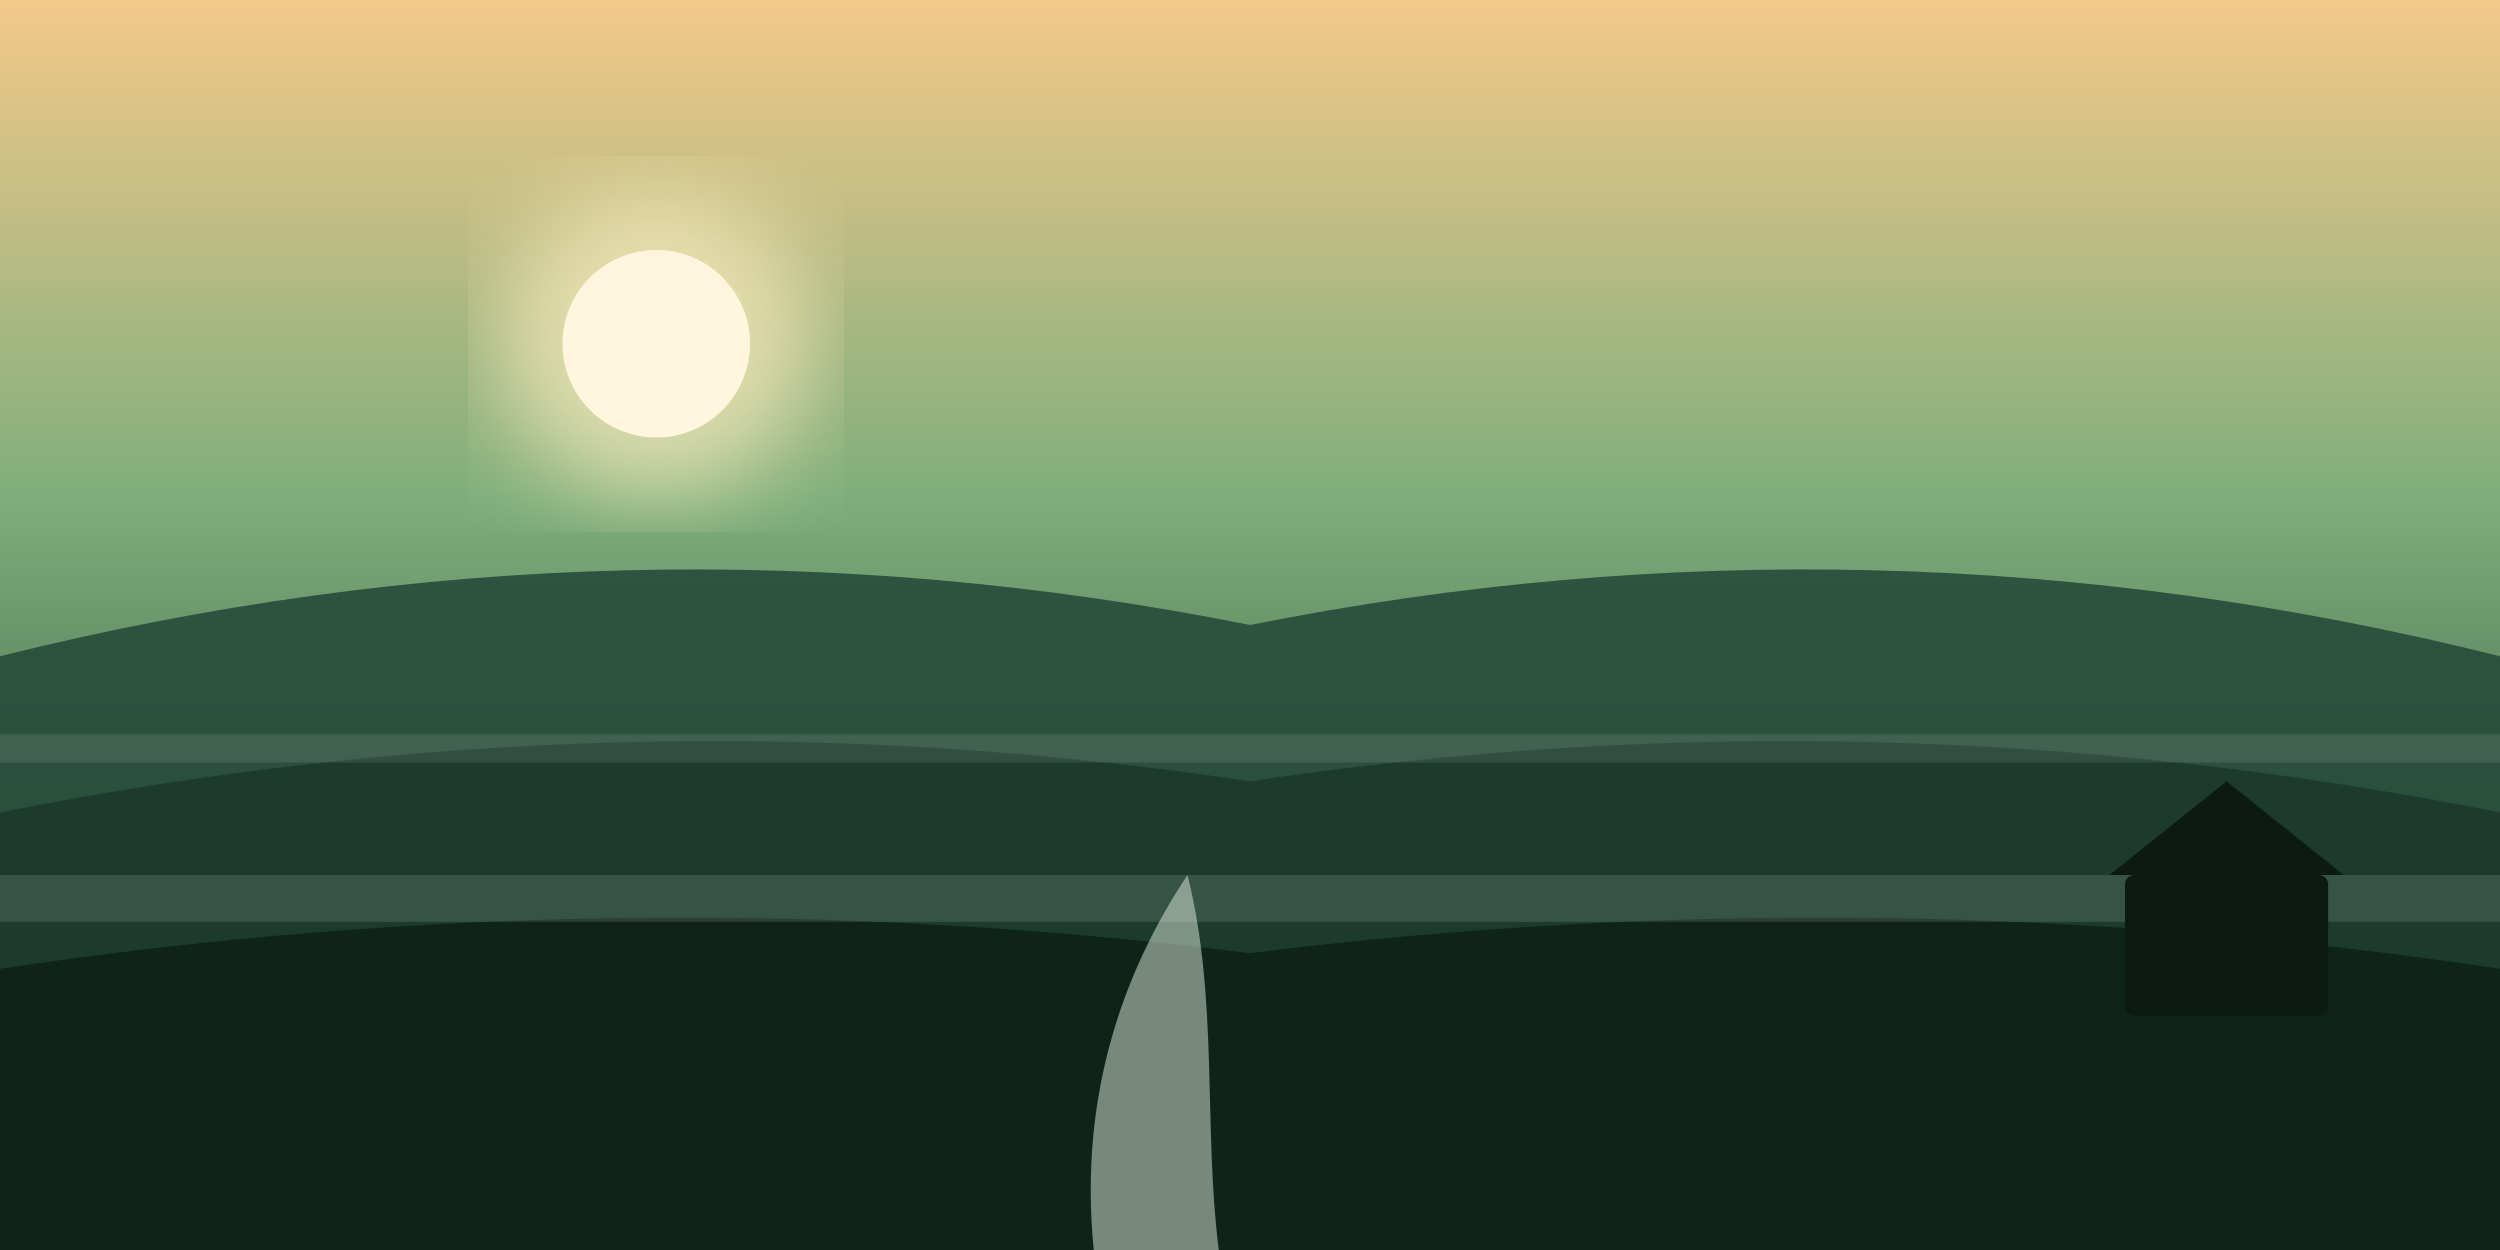
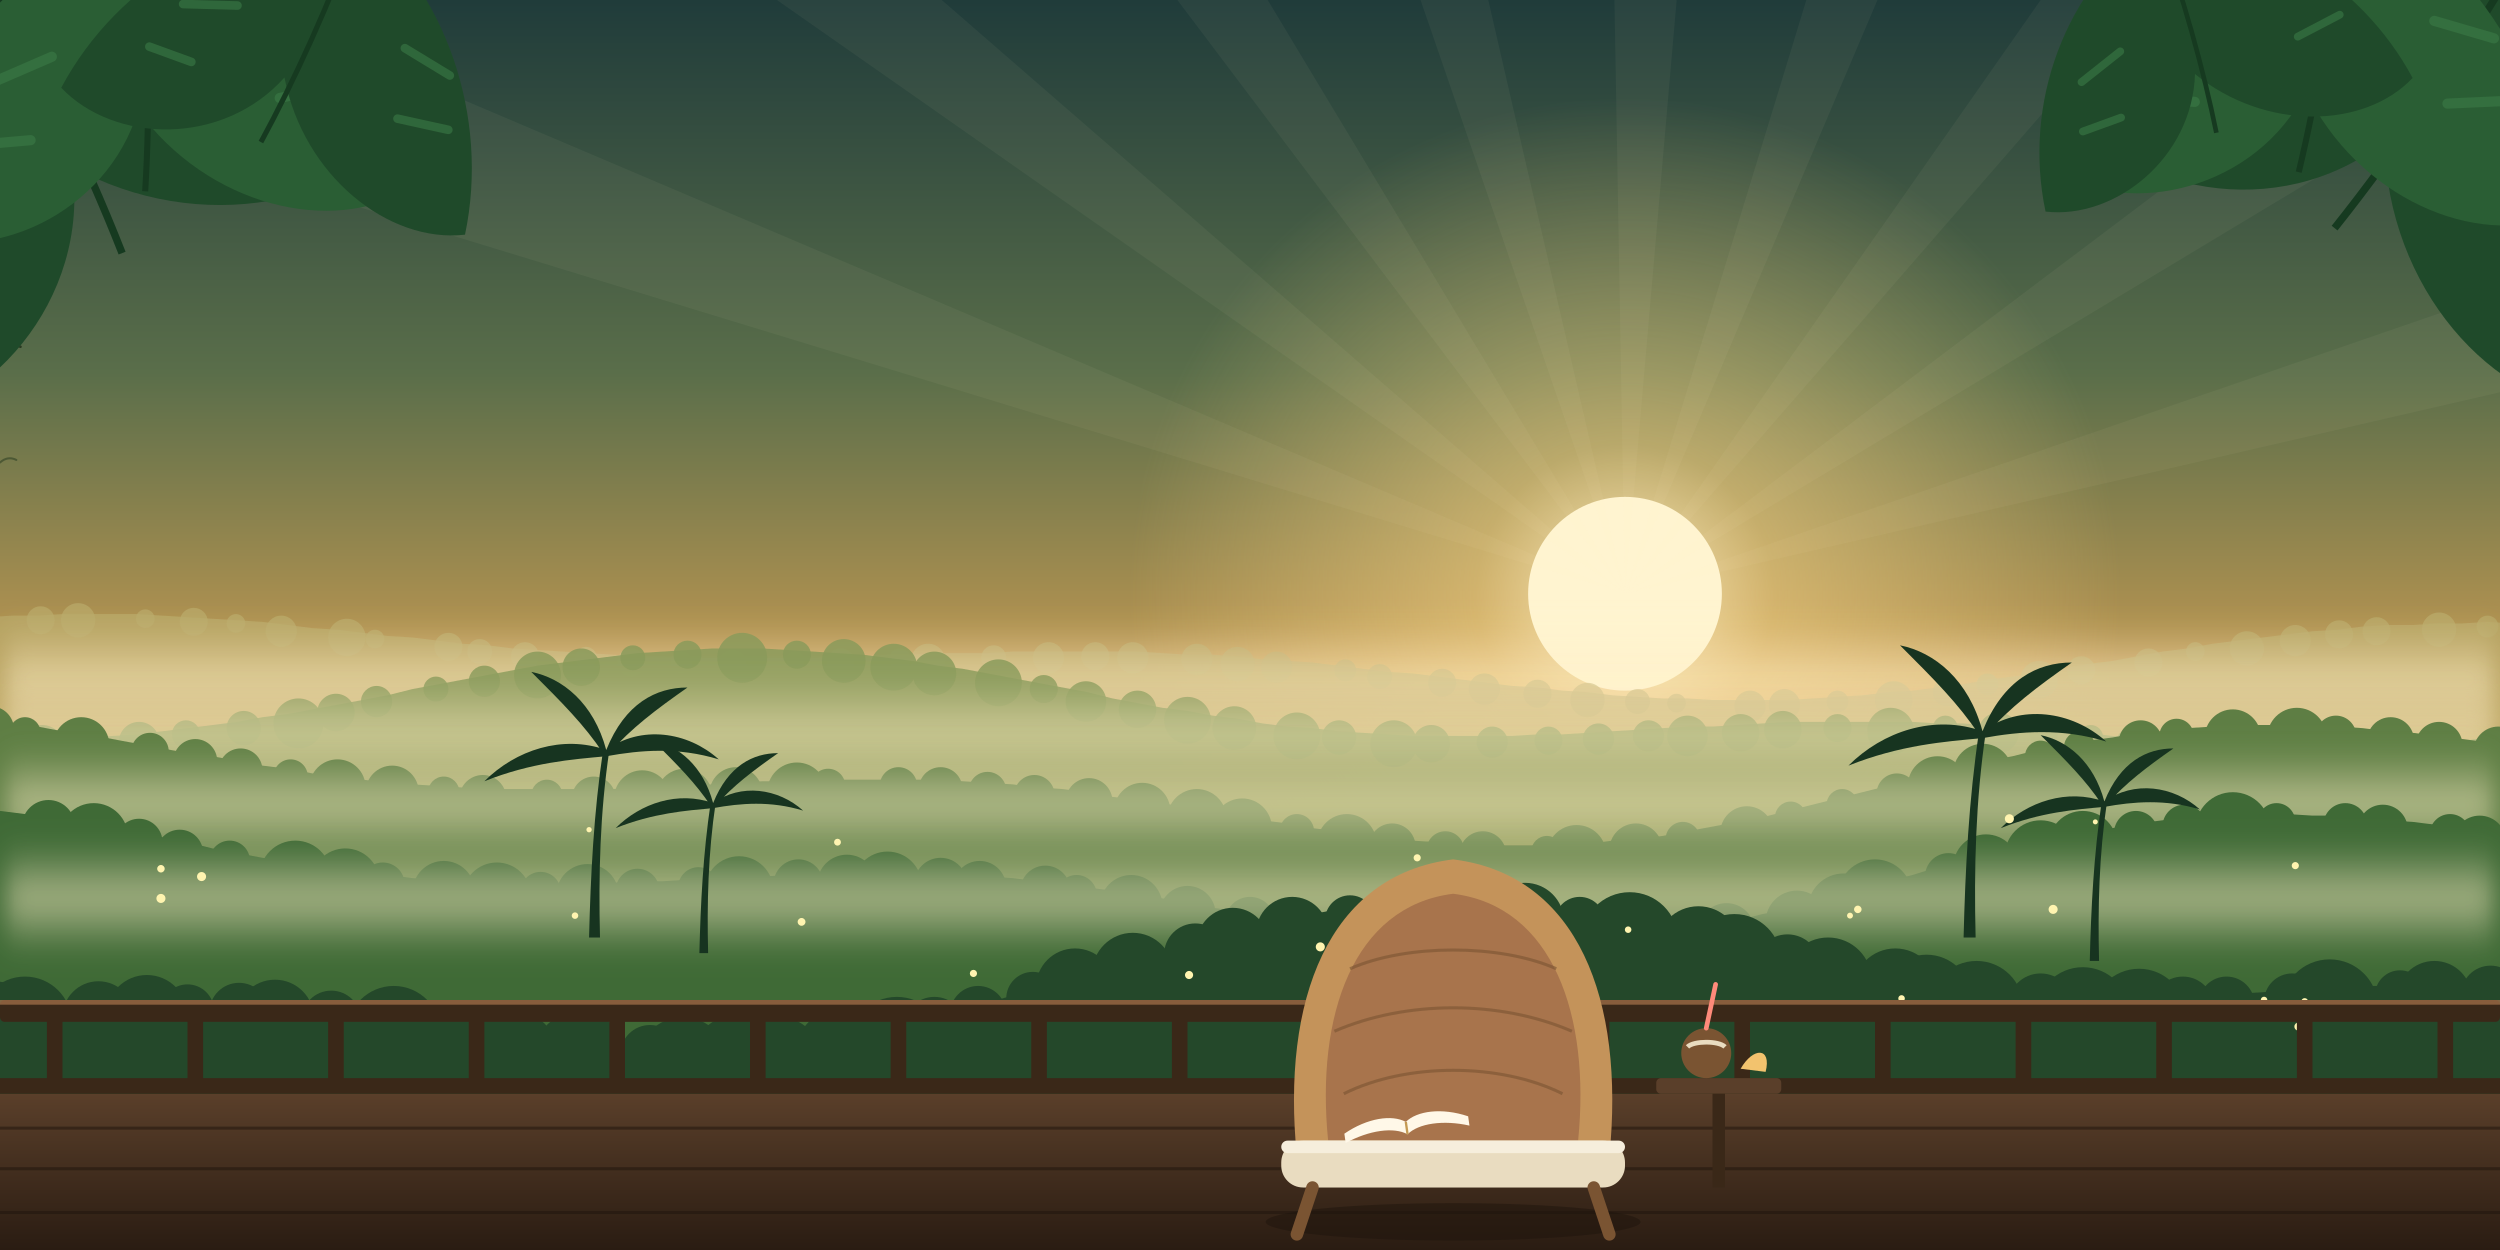
- <svg xmlns="http://www.w3.org/2000/svg" viewBox="0 0 1600 800">
+ <svg xmlns="http://www.w3.org/2000/svg" xmlns:xlink="http://www.w3.org/1999/xlink" viewBox="0 0 1600 800" preserveAspectRatio="xMidYMid slice">
  <defs>
+     <style>
+     .twinkle { transform-box: fill-box; transform-origin: center; animation: twinkle ease-in-out infinite alternate; }
+     @keyframes twinkle { from { opacity: 0.15; transform: scale(0.6); } to { opacity: 1; transform: scale(1); } }
+     .drift { animation: drift linear infinite; }
+     @keyframes drift { from { transform: translateX(-600px); } to { transform: translateX(2200px); } }
+     .steam { transform-box: fill-box; transform-origin: bottom center; animation: steam 4.5s ease-out infinite; }
+     @keyframes steam { 0% { opacity: 0; transform: translateY(6px) scaleX(0.8); } 30% { opacity: 0.55; } 100% { opacity: 0; transform: translateY(-46px) scaleX(1.25); } }
+     .breathe { transform-box: fill-box; transform-origin: bottom center; animation: breathe 3.6s ease-in-out infinite; }
+     @keyframes breathe { 0%, 100% { transform: scale(1, 1); } 50% { transform: scale(1.012, 1.04); } }
+     .flicker { animation: flicker 5s ease-in-out infinite; }
+     @keyframes flicker { 0%, 100% { opacity: 0.9; } 45% { opacity: 1; } 50% { opacity: 0.82; } 55% { opacity: 1; } }
+     .shimmer { transform-box: fill-box; transform-origin: center; animation: shimmer 3.2s ease-in-out infinite alternate; }
+     @keyframes shimmer { from { transform: scaleX(0.55); opacity: 0.12; } to { transform: scaleX(1.1); opacity: 0.6; } }
+     .glide { animation: glide 3.2s ease-in-out infinite alternate; }
+     @keyframes glide { from { transform: translateY(-6px); } to { transform: translateY(6px); } }
+     .flap { animation: flap 0.5s ease-in-out infinite alternate; }
+     @keyframes flap { from { transform: scaleY(1); } to { transform: scaleY(-0.4); } }
+     .flock { animation: flock linear infinite; }
+     @keyframes flock { from { transform: translate(-300px, 20px); } to { transform: translate(1950px, -40px); } }
+     .shoot { animation: shoot 11s ease-in infinite; }
+     @keyframes shoot { 0%, 86% { opacity: 0; transform: translate(0, 0); } 88% { opacity: 1; } 96% { opacity: 0; transform: translate(-260px, 130px); } 100% { opacity: 0; transform: translate(-260px, 130px); } }
+     @media (prefers-reduced-motion: reduce) { * { animation: none !important; } }
+ 
+     .mist { animation: mist ease-in-out infinite alternate; }
+     @keyframes mist { from { transform: translateX(-60px); opacity: 0.35; } to { transform: translateX(60px); opacity: 0.7; } }
+     .leafsway { animation: leafsway ease-in-out infinite alternate; }
+     @keyframes leafsway { from { transform: rotate(-2.5deg); } to { transform: rotate(2.5deg); } }
+     .firefly { transform-box: fill-box; transform-origin: center; animation: firefly ease-in-out infinite alternate; }
+     @keyframes firefly { from { opacity: 0.1; transform: translate(0, 0); } to { opacity: 1; transform: translate(14px, -18px); } }
+     .sunray { transform-box: fill-box; transform-origin: center; animation: sunray 8s ease-in-out infinite alternate; }
+     @keyframes sunray { from { opacity: 0.25; } to { opacity: 0.55; } }
+ 
+   </style>
    <linearGradient id="sky" x1="0" y1="0" x2="0" y2="1">
-       <stop offset="0" stop-color="#f5c98a" />
-       <stop offset="0.4" stop-color="#7fae7c" />
-       <stop offset="1" stop-color="#0f2419" />
+       <stop offset="0" stop-color="#1f3b3a" />
+       <stop offset="0.3" stop-color="#5a6e4a" />
+       <stop offset="0.55" stop-color="#c49a52" />
+       <stop offset="0.72" stop-color="#f2c36e" />
+       <stop offset="0.85" stop-color="#ffe2a6" />
    </linearGradient>
-     <filter id="glow">
-       <feGaussianBlur stdDeviation="30" />
+     <radialGradient id="sunGlow" cx="0.5" cy="0.5" r="0.5">
+       <stop offset="0" stop-color="#fff4d0" stop-opacity="0.95" />
+       <stop offset="0.3" stop-color="#ffd98a" stop-opacity="0.5" />
+       <stop offset="1" stop-color="#ffd98a" stop-opacity="0" />
+     </radialGradient>
+     <linearGradient id="mistG" x1="0" y1="0" x2="0" y2="1">
+       <stop offset="0" stop-color="#fff0c8" stop-opacity="0" />
+       <stop offset="0.5" stop-color="#fff0c8" stop-opacity="0.55" />
+       <stop offset="1" stop-color="#fff0c8" stop-opacity="0" />
+     </linearGradient>
+     <linearGradient id="deck" x1="0" y1="0" x2="0" y2="1">
+       <stop offset="0" stop-color="#5a3f2a" />
+       <stop offset="1" stop-color="#2a1c12" />
+     </linearGradient>
+     <filter id="blur10" x="-20%" y="-50%" width="140%" height="200%">
+       <feGaussianBlur stdDeviation="10" />
    </filter>
+     <g id="monstera">
+       <path d="M0 0 C-60 -20 -110 -80 -120 -150 C-80 -170 -20 -150 10 -100 C30 -150 90 -170 130 -150 C120 -80 70 -20 0 0 Z" />
+     </g>
  </defs>
  <rect width="1600" height="800" fill="url(#sky)" />
-   <circle cx="420" cy="220" r="100" fill="#fdeec0" opacity="0.7" filter="url(#glow)" />
-   <circle cx="420" cy="220" r="60" fill="#fff6dd" />
-   <path d="M0 420 Q400 320 800 400 Q1200 320 1600 420 L1600 800 L0 800 Z" fill="#274a3b" opacity="0.9" />
-   <path d="M0 520 Q400 440 800 500 Q1200 440 1600 520 L1600 800 L0 800 Z" fill="#1b3a2d" opacity="0.92" />
-   <path d="M0 620 Q400 560 800 610 Q1200 560 1600 620 L1600 800 L0 800 Z" fill="#0f2419" />
-   <rect x="0" y="560" width="1600" height="30" fill="#ffffff" opacity="0.12" />
-   <rect x="0" y="470" width="1600" height="18" fill="#ffffff" opacity="0.1" />
-   <path d="M700 800 C690 700 720 620 760 560 C780 640 770 720 780 800 Z" fill="#dfeee0" opacity="0.5" />
-   <g fill="#0d1a13">
-     <rect x="1360" y="560" width="130" height="90" rx="6" />
-     <path d="M1350 560 L1425 500 L1500 560 Z" />
+   <circle cx="1040" cy="380" r="320" fill="url(#sunGlow)" />
+   <circle cx="1040" cy="380" r="62" fill="#fff4d0" />
+   <g opacity="0.16">
+     <g fill="#fff0c8">
+       <path class="sunray" style="animation-delay:-0.0s" d="M1040 380 L179 117 L212 28 Z" opacity="0.3" />
+       <path class="sunray" style="animation-delay:-0.9s" d="M1040 380 L303 -136 L361 -210 Z" opacity="0.3" />
+       <path class="sunray" style="animation-delay:-1.8s" d="M1040 380 L498 -339 L576 -391 Z" opacity="0.3" />
+       <path class="sunray" style="animation-delay:-2.7s" d="M1040 380 L747 -471 L838 -497 Z" opacity="0.3" />
+       <path class="sunray" style="animation-delay:-3.6s" d="M1040 380 L1024 -520 L1118 -517 Z" opacity="0.3" />
+       <path class="sunray" style="animation-delay:-4.5s" d="M1040 380 L1303 -481 L1392 -448 Z" opacity="0.3" />
+       <path class="sunray" style="animation-delay:-5.4s" d="M1040 380 L1556 -357 L1630 -299 Z" opacity="0.3" />
+       <path class="sunray" style="animation-delay:-6.3s" d="M1040 380 L1759 -162 L1811 -84 Z" opacity="0.3" />
+       <path class="sunray" style="animation-delay:-7.2s" d="M1040 380 L1891 87 L1917 178 Z" opacity="0.3" />
+     </g>
+   </g>
+   <g class="flock" style="animation-duration:44s;animation-delay:-10s" opacity="1.0">
+     <g transform="translate(0 224) scale(0.69)">
+       <g class="glide" style="animation-delay:-2.4s">
+         <g class="flap" style="animation-duration:0.49s;animation-delay:-0.51s">
+           <path d="M0 0 Q-9 -8 -19 -3 M0 0 Q9 -8 19 -3" stroke="#2a3a22" stroke-width="2.4" fill="none" stroke-linecap="round" />
+         </g>
+       </g>
+     </g>
+     <g transform="translate(-22 236) scale(0.84)">
+       <g class="glide" style="animation-delay:-1.7s">
+         <g class="flap" style="animation-duration:0.52s;animation-delay:-0.02s">
+           <path d="M0 0 Q-9 -8 -19 -3 M0 0 Q9 -8 19 -3" stroke="#2a3a22" stroke-width="2.4" fill="none" stroke-linecap="round" />
+         </g>
+       </g>
+     </g>
+     <g transform="translate(-44 224) scale(0.86)">
+       <g class="glide" style="animation-delay:-2.4s">
+         <g class="flap" style="animation-duration:0.49s;animation-delay:-0.04s">
+           <path d="M0 0 Q-9 -8 -19 -3 M0 0 Q9 -8 19 -3" stroke="#2a3a22" stroke-width="2.4" fill="none" stroke-linecap="round" />
+         </g>
+       </g>
+     </g>
+     <g transform="translate(-66 236) scale(0.75)">
+       <g class="glide" style="animation-delay:-2.0s">
+         <g class="flap" style="animation-duration:0.57s;animation-delay:-0.15s">
+           <path d="M0 0 Q-9 -8 -19 -3 M0 0 Q9 -8 19 -3" stroke="#2a3a22" stroke-width="2.4" fill="none" stroke-linecap="round" />
+         </g>
+       </g>
+     </g>
+     <g transform="translate(-88 224) scale(0.72)">
+       <g class="glide" style="animation-delay:-0.8s">
+         <g class="flap" style="animation-duration:0.49s;animation-delay:-0.11s">
+           <path d="M0 0 Q-9 -8 -19 -3 M0 0 Q9 -8 19 -3" stroke="#2a3a22" stroke-width="2.4" fill="none" stroke-linecap="round" />
+         </g>
+       </g>
+     </g>
+   </g>
+   <g class="flock" style="animation-duration:60s;animation-delay:-34s" opacity="0.7">
+     <g transform="translate(0 296) scale(0.55)">
+       <g class="glide" style="animation-delay:-0.7s">
+         <g class="flap" style="animation-duration:0.52s;animation-delay:-0.04s">
+           <path d="M0 0 Q-9 -8 -19 -3 M0 0 Q9 -8 19 -3" stroke="#3a4a2a" stroke-width="2.4" fill="none" stroke-linecap="round" />
+         </g>
+       </g>
+     </g>
+     <g transform="translate(-14 304) scale(0.54)">
+       <g class="glide" style="animation-delay:-0.3s">
+         <g class="flap" style="animation-duration:0.43s;animation-delay:-0.32s">
+           <path d="M0 0 Q-9 -8 -19 -3 M0 0 Q9 -8 19 -3" stroke="#3a4a2a" stroke-width="2.4" fill="none" stroke-linecap="round" />
+         </g>
+       </g>
+     </g>
+     <g transform="translate(-29 296) scale(0.56)">
+       <g class="glide" style="animation-delay:-1.9s">
+         <g class="flap" style="animation-duration:0.55s;animation-delay:-0.27s">
+           <path d="M0 0 Q-9 -8 -19 -3 M0 0 Q9 -8 19 -3" stroke="#3a4a2a" stroke-width="2.4" fill="none" stroke-linecap="round" />
+         </g>
+       </g>
+     </g>
+   </g>
+   <path d="M-40 800 L-40 398 L-24 396 L-8 395 L8 394 L24 394 L40 393 L56 393 L72 393 L88 393 L104 394 L120 395 L136 396 L152 397 L168 398 L184 400 L200 402 L216 403 L232 405 L248 407 L264 408 L280 410 L296 412 L312 413 L328 415 L344 416 L360 417 L376 418 L392 419 L408 420 L424 420 L440 421 L456 421 L472 421 L488 421 L504 421 L520 421 L536 420 L552 420 L568 419 L584 419 L600 418 L616 418 L632 418 L648 417 L664 417 L680 417 L696 417 L712 417 L728 417 L744 418 L760 419 L776 419 L792 420 L808 422 L824 423 L840 424 L856 426 L872 428 L888 430 L904 431 L920 433 L936 435 L952 437 L968 439 L984 440 L1000 442 L1016 443 L1032 445 L1048 446 L1064 447 L1080 447 L1096 448 L1112 448 L1128 448 L1144 448 L1160 447 L1176 446 L1192 445 L1208 443 L1224 442 L1240 440 L1256 438 L1272 435 L1288 433 L1304 431 L1320 428 L1336 425 L1352 423 L1368 420 L1384 417 L1400 415 L1416 412 L1432 410 L1448 408 L1464 406 L1480 404 L1496 403 L1512 401 L1528 400 L1544 400 L1560 399 L1576 399 L1592 398 L1608 399 L1624 399 L1640 399 L1640 800 Z" fill="#b8a868" opacity="0.75" />
+   <g fill="#b8a868" opacity="0.75">
+     <circle cx="-36" cy="402" r="11" />
+     <circle cx="-8" cy="398" r="8" />
+     <circle cx="26" cy="397" r="9" />
+     <circle cx="50" cy="397" r="11" />
+     <circle cx="93" cy="396" r="6" />
+     <circle cx="124" cy="398" r="9" />
+     <circle cx="151" cy="399" r="6" />
+     <circle cx="180" cy="404" r="10" />
+     <circle cx="222" cy="408" r="12" />
+     <circle cx="240" cy="409" r="6" />
+     <circle cx="287" cy="414" r="9" />
+     <circle cx="307" cy="417" r="8" />
+     <circle cx="336" cy="420" r="9" />
+     <circle cx="375" cy="421" r="7" />
+     <circle cx="404" cy="424" r="9" />
+     <circle cx="436" cy="424" r="7" />
+     <circle cx="469" cy="425" r="9" />
+     <circle cx="509" cy="423" r="6" />
+     <circle cx="538" cy="424" r="9" />
+     <circle cx="576" cy="422" r="7" />
+     <circle cx="594" cy="423" r="11" />
+     <circle cx="636" cy="421" r="8" />
+     <circle cx="671" cy="421" r="10" />
+     <circle cx="701" cy="420" r="9" />
+     <circle cx="725" cy="421" r="10" />
+     <circle cx="766" cy="422" r="10" />
+     <circle cx="792" cy="425" r="11" />
+     <circle cx="817" cy="427" r="10" />
+     <circle cx="861" cy="429" r="7" />
+     <circle cx="883" cy="433" r="8" />
+     <circle cx="923" cy="437" r="9" />
+     <circle cx="950" cy="441" r="10" />
+     <circle cx="984" cy="444" r="9" />
+     <circle cx="1016" cy="448" r="11" />
+     <circle cx="1048" cy="449" r="8" />
+     <circle cx="1073" cy="450" r="6" />
+     <circle cx="1120" cy="452" r="10" />
+     <circle cx="1142" cy="451" r="10" />
+     <circle cx="1176" cy="449" r="7" />
+     <circle cx="1212" cy="448" r="12" />
+     <circle cx="1246" cy="443" r="9" />
+     <circle cx="1272" cy="438" r="7" />
+     <circle cx="1305" cy="435" r="12" />
+     <circle cx="1332" cy="429" r="9" />
+     <circle cx="1375" cy="424" r="9" />
+     <circle cx="1405" cy="417" r="6" />
+     <circle cx="1438" cy="415" r="11" />
+     <circle cx="1469" cy="410" r="10" />
+     <circle cx="1497" cy="406" r="9" />
+     <circle cx="1521" cy="404" r="9" />
+     <circle cx="1561" cy="403" r="11" />
+     <circle cx="1592" cy="401" r="7" />
+     <circle cx="1622" cy="402" r="9" />
+   </g>
+   <g class="mist" style="animation-duration:14s;animation-delay:-0s">
+     <rect x="-100" y="400" width="1800" height="70" fill="url(#mistG)" filter="url(#blur10)" />
+   </g>
+   <path d="M-40 800 L-40 472 L-24 473 L-8 473 L8 473 L24 473 L40 472 L56 472 L72 471 L88 470 L104 468 L120 466 L136 464 L152 462 L168 459 L184 457 L200 454 L216 451 L232 448 L248 445 L264 441 L280 438 L296 435 L312 432 L328 429 L344 426 L360 424 L376 422 L392 420 L408 418 L424 417 L440 416 L456 415 L472 415 L488 415 L504 416 L520 417 L536 418 L552 419 L568 421 L584 423 L600 426 L616 428 L632 431 L648 434 L664 437 L680 440 L696 443 L712 447 L728 450 L744 453 L760 455 L776 458 L792 460 L808 463 L824 465 L840 466 L856 468 L872 469 L888 470 L904 471 L920 471 L936 471 L952 471 L968 471 L984 470 L1000 470 L1016 469 L1032 468 L1048 467 L1064 466 L1080 465 L1096 465 L1112 464 L1128 463 L1144 462 L1160 462 L1176 462 L1192 462 L1208 462 L1224 462 L1240 463 L1256 463 L1272 464 L1288 465 L1304 466 L1320 468 L1336 469 L1352 471 L1368 472 L1384 474 L1400 475 L1416 477 L1432 478 L1448 480 L1464 481 L1480 482 L1496 482 L1512 483 L1528 483 L1544 483 L1560 483 L1576 482 L1592 481 L1608 480 L1624 478 L1640 476 L1640 800 Z" fill="#8a9a5a" opacity="0.85" />
+   <g fill="#8a9a5a" opacity="0.85">
+     <circle cx="-47" cy="478" r="15" />
+     <circle cx="-3" cy="476" r="8" />
+     <circle cx="27" cy="478" r="14" />
+     <circle cx="58" cy="476" r="10" />
+     <circle cx="89" cy="475" r="13" />
+     <circle cx="119" cy="470" r="9" />
+     <circle cx="156" cy="466" r="11" />
+     <circle cx="191" cy="463" r="16" />
+     <circle cx="215" cy="456" r="12" />
+     <circle cx="241" cy="449" r="10" />
+     <circle cx="279" cy="441" r="8" />
+     <circle cx="310" cy="436" r="10" />
+     <circle cx="344" cy="432" r="15" />
+     <circle cx="372" cy="427" r="12" />
+     <circle cx="405" cy="421" r="8" />
+     <circle cx="440" cy="419" r="9" />
+     <circle cx="475" cy="421" r="16" />
+     <circle cx="510" cy="419" r="9" />
+     <circle cx="540" cy="423" r="14" />
+     <circle cx="572" cy="427" r="15" />
+     <circle cx="598" cy="431" r="14" />
+     <circle cx="639" cy="437" r="15" />
+     <circle cx="668" cy="441" r="9" />
+     <circle cx="695" cy="449" r="13" />
+     <circle cx="728" cy="454" r="12" />
+     <circle cx="760" cy="461" r="15" />
+     <circle cx="790" cy="466" r="14" />
+     <circle cx="830" cy="471" r="15" />
+     <circle cx="857" cy="472" r="11" />
+     <circle cx="892" cy="476" r="15" />
+     <circle cx="916" cy="476" r="12" />
+     <circle cx="955" cy="475" r="10" />
+     <circle cx="991" cy="474" r="9" />
+     <circle cx="1023" cy="473" r="10" />
+     <circle cx="1055" cy="471" r="10" />
+     <circle cx="1080" cy="471" r="13" />
+     <circle cx="1114" cy="469" r="12" />
+     <circle cx="1141" cy="467" r="12" />
+     <circle cx="1176" cy="466" r="9" />
+     <circle cx="1210" cy="468" r="15" />
+     <circle cx="1245" cy="466" r="8" />
+     <circle cx="1279" cy="469" r="13" />
+     <circle cx="1308" cy="470" r="9" />
+     <circle cx="1338" cy="472" r="8" />
+     <circle cx="1364" cy="476" r="10" />
+     <circle cx="1394" cy="481" r="15" />
+     <circle cx="1438" cy="483" r="12" />
+     <circle cx="1459" cy="485" r="10" />
+     <circle cx="1495" cy="488" r="15" />
+     <circle cx="1521" cy="489" r="13" />
+     <circle cx="1555" cy="487" r="11" />
+     <circle cx="1585" cy="486" r="13" />
+     <circle cx="1616" cy="484" r="15" />
+   </g>
+   <g class="mist" style="animation-duration:18s;animation-delay:-3s">
+     <rect x="-100" y="435" width="1800" height="70" fill="url(#mistG)" filter="url(#blur10)" />
+   </g>
+   <path d="M-40 800 L-40 458 L-24 460 L-8 461 L8 463 L24 465 L40 468 L56 470 L72 473 L88 476 L104 479 L120 482 L136 484 L152 487 L168 490 L184 492 L200 495 L216 497 L232 499 L248 501 L264 502 L280 503 L296 504 L312 505 L328 505 L344 505 L360 505 L376 505 L392 505 L408 504 L424 503 L440 503 L456 502 L472 501 L488 500 L504 500 L520 499 L536 499 L552 499 L568 499 L584 499 L600 499 L616 500 L632 501 L648 502 L664 504 L680 505 L696 507 L712 510 L728 512 L744 514 L760 517 L776 519 L792 522 L808 525 L824 527 L840 530 L856 532 L872 534 L888 536 L904 538 L920 539 L936 540 L952 541 L968 541 L984 541 L1000 541 L1016 540 L1032 538 L1048 537 L1064 535 L1080 532 L1096 529 L1112 526 L1128 523 L1144 519 L1160 515 L1176 511 L1192 507 L1208 503 L1224 499 L1240 495 L1256 491 L1272 487 L1288 484 L1304 480 L1320 477 L1336 474 L1352 472 L1368 469 L1384 468 L1400 466 L1416 465 L1432 464 L1448 464 L1464 464 L1480 465 L1496 465 L1512 466 L1528 468 L1544 469 L1560 471 L1576 473 L1592 475 L1608 477 L1624 479 L1640 481 L1640 800 Z" fill="#5e7e44" opacity="1" />
+   <g fill="#5e7e44" opacity="1">
+     <circle cx="-42" cy="464" r="15" />
+     <circle cx="-6" cy="467" r="15" />
+     <circle cx="16" cy="469" r="10" />
+     <circle cx="52" cy="477" r="18" />
+     <circle cx="96" cy="481" r="12" />
+     <circle cx="125" cy="487" r="14" />
+     <circle cx="154" cy="493" r="14" />
+     <circle cx="186" cy="497" r="11" />
+     <circle cx="216" cy="504" r="18" />
+     <circle cx="251" cy="507" r="17" />
+     <circle cx="284" cy="507" r="10" />
+     <circle cx="309" cy="511" r="15" />
+     <circle cx="350" cy="509" r="10" />
+     <circle cx="380" cy="511" r="14" />
+     <circle cx="411" cy="511" r="18" />
+     <circle cx="438" cy="510" r="18" />
+     <circle cx="471" cy="508" r="17" />
+     <circle cx="510" cy="507" r="19" />
+     <circle cx="530" cy="503" r="11" />
+     <circle cx="575" cy="503" r="12" />
+     <circle cx="602" cy="505" r="14" />
+     <circle cx="632" cy="506" r="12" />
+     <circle cx="662" cy="509" r="13" />
+     <circle cx="697" cy="513" r="15" />
+     <circle cx="731" cy="519" r="18" />
+     <circle cx="766" cy="524" r="19" />
+     <circle cx="795" cy="530" r="19" />
+     <circle cx="830" cy="532" r="11" />
+     <circle cx="862" cy="540" r="19" />
+     <circle cx="891" cy="542" r="15" />
+     <circle cx="925" cy="544" r="12" />
+     <circle cx="949" cy="547" r="15" />
+     <circle cx="990" cy="545" r="10" />
+     <circle cx="1009" cy="547" r="19" />
+     <circle cx="1047" cy="544" r="17" />
+     <circle cx="1077" cy="537" r="11" />
+     <circle cx="1118" cy="533" r="17" />
+     <circle cx="1146" cy="523" r="10" />
+     <circle cx="1179" cy="515" r="10" />
+     <circle cx="1214" cy="508" r="13" />
+     <circle cx="1240" cy="503" r="19" />
+     <circle cx="1269" cy="495" r="19" />
+     <circle cx="1306" cy="484" r="10" />
+     <circle cx="1331" cy="478" r="10" />
+     <circle cx="1370" cy="475" r="14" />
+     <circle cx="1393" cy="471" r="11" />
+     <circle cx="1429" cy="472" r="18" />
+     <circle cx="1470" cy="472" r="19" />
+     <circle cx="1495" cy="471" r="13" />
+     <circle cx="1530" cy="474" r="15" />
+     <circle cx="1561" cy="477" r="15" />
+     <circle cx="1599" cy="481" r="16" />
+     <circle cx="1623" cy="485" r="14" />
+   </g>
+   <g class="mist" style="animation-duration:22s;animation-delay:-6s">
+     <rect x="-100" y="480" width="1800" height="70" fill="url(#mistG)" filter="url(#blur10)" />
+   </g>
+   <path d="M-40 800 L-40 515 L-24 516 L-8 518 L8 520 L24 522 L40 524 L56 527 L72 530 L88 533 L104 536 L120 539 L136 543 L152 546 L168 549 L184 551 L200 554 L216 556 L232 559 L248 560 L264 562 L280 563 L296 564 L312 565 L328 566 L344 566 L360 566 L376 565 L392 565 L408 564 L424 564 L440 563 L456 562 L472 561 L488 561 L504 560 L520 559 L536 559 L552 559 L568 559 L584 559 L600 559 L616 560 L632 561 L648 562 L664 564 L680 566 L696 568 L712 570 L728 572 L744 575 L760 578 L776 581 L792 583 L808 586 L824 589 L840 592 L856 594 L872 597 L888 599 L904 601 L920 602 L936 604 L952 604 L968 605 L984 605 L1000 604 L1016 603 L1032 602 L1048 600 L1064 598 L1080 595 L1096 592 L1112 589 L1128 585 L1144 582 L1160 577 L1176 573 L1192 569 L1208 564 L1224 560 L1240 555 L1256 551 L1272 547 L1288 543 L1304 539 L1320 536 L1336 532 L1352 530 L1368 527 L1384 525 L1400 523 L1416 522 L1432 522 L1448 521 L1464 521 L1480 522 L1496 522 L1512 523 L1528 525 L1544 526 L1560 528 L1576 530 L1592 532 L1608 535 L1624 537 L1640 539 L1640 800 Z" fill="#3f6a36" opacity="1" />
+   <g fill="#3f6a36" opacity="1">
+     <circle cx="-42" cy="520" r="13" />
+     <circle cx="-15" cy="523" r="14" />
+     <circle cx="31" cy="529" r="17" />
+     <circle cx="60" cy="536" r="22" />
+     <circle cx="89" cy="539" r="15" />
+     <circle cx="115" cy="546" r="15" />
+     <circle cx="147" cy="551" r="13" />
+     <circle cx="189" cy="561" r="23" />
+     <circle cx="221" cy="565" r="22" />
+     <circle cx="245" cy="566" r="14" />
+     <circle cx="284" cy="571" r="20" />
+     <circle cx="318" cy="574" r="22" />
+     <circle cx="346" cy="571" r="13" />
+     <circle cx="376" cy="573" r="20" />
+     <circle cx="408" cy="570" r="14" />
+     <circle cx="447" cy="568" r="13" />
+     <circle cx="473" cy="570" r="22" />
+     <circle cx="511" cy="566" r="16" />
+     <circle cx="542" cy="566" r="19" />
+     <circle cx="568" cy="567" r="22" />
+     <circle cx="602" cy="566" r="17" />
+     <circle cx="627" cy="568" r="17" />
+     <circle cx="669" cy="570" r="16" />
+     <circle cx="689" cy="573" r="13" />
+     <circle cx="724" cy="580" r="20" />
+     <circle cx="760" cy="585" r="18" />
+     <circle cx="800" cy="590" r="16" />
+     <circle cx="823" cy="595" r="14" />
+     <circle cx="858" cy="600" r="14" />
+     <circle cx="886" cy="605" r="15" />
+     <circle cx="917" cy="611" r="21" />
+     <circle cx="958" cy="612" r="19" />
+     <circle cx="977" cy="610" r="13" />
+     <circle cx="1020" cy="609" r="15" />
+     <circle cx="1044" cy="608" r="19" />
+     <circle cx="1075" cy="602" r="16" />
+     <circle cx="1105" cy="596" r="18" />
+     <circle cx="1150" cy="590" r="20" />
+     <circle cx="1180" cy="582" r="23" />
+     <circle cx="1200" cy="574" r="24" />
+     <circle cx="1247" cy="561" r="15" />
+     <circle cx="1271" cy="555" r="21" />
+     <circle cx="1306" cy="548" r="23" />
+     <circle cx="1333" cy="541" r="22" />
+     <circle cx="1367" cy="533" r="14" />
+     <circle cx="1398" cy="529" r="14" />
+     <circle cx="1429" cy="531" r="24" />
+     <circle cx="1457" cy="526" r="12" />
+     <circle cx="1501" cy="528" r="14" />
+     <circle cx="1525" cy="531" r="16" />
+     <circle cx="1568" cy="534" r="13" />
+     <circle cx="1587" cy="539" r="17" />
+     <circle cx="1617" cy="542" r="13" />
+   </g>
+   <g class="mist" style="animation-duration:26s;animation-delay:-9s">
+     <rect x="-100" y="540" width="1800" height="70" fill="url(#mistG)" filter="url(#blur10)" />
+   </g>
+   <path d="M-40 800 L-40 649 L-24 647 L-8 646 L8 645 L24 643 L40 642 L56 641 L72 641 L88 640 L104 640 L120 640 L136 640 L152 640 L168 641 L184 642 L200 644 L216 645 L232 647 L248 649 L264 651 L280 653 L296 655 L312 657 L328 659 L344 661 L360 663 L376 665 L392 666 L408 667 L424 668 L440 669 L456 669 L472 668 L488 667 L504 666 L520 665 L536 662 L552 660 L568 657 L584 654 L600 650 L616 646 L632 642 L648 637 L664 632 L680 627 L696 622 L712 618 L728 613 L744 608 L760 603 L776 599 L792 595 L808 591 L824 588 L840 585 L856 582 L872 580 L888 579 L904 578 L920 577 L936 577 L952 578 L968 578 L984 580 L1000 582 L1016 584 L1032 587 L1048 589 L1064 593 L1080 596 L1096 599 L1112 603 L1128 607 L1144 610 L1160 614 L1176 617 L1192 620 L1208 623 L1224 626 L1240 629 L1256 631 L1272 633 L1288 634 L1304 636 L1320 637 L1336 637 L1352 638 L1368 638 L1384 638 L1400 637 L1416 636 L1432 636 L1448 635 L1464 634 L1480 633 L1496 632 L1512 631 L1528 631 L1544 630 L1560 630 L1576 630 L1592 630 L1608 630 L1624 631 L1640 632 L1640 800 Z" fill="#24482a" opacity="1" />
+   <g fill="#24482a" opacity="1">
+     <circle cx="-35" cy="660" r="27" />
+     <circle cx="-4" cy="658" r="30" />
+     <circle cx="16" cy="655" r="30" />
+     <circle cx="63" cy="651" r="23" />
+     <circle cx="94" cy="650" r="26" />
+     <circle cx="120" cy="647" r="17" />
+     <circle cx="153" cy="648" r="19" />
+     <circle cx="176" cy="652" r="25" />
+     <circle cx="212" cy="653" r="19" />
+     <circle cx="252" cy="661" r="30" />
+     <circle cx="285" cy="660" r="18" />
+     <circle cx="314" cy="664" r="18" />
+     <circle cx="336" cy="668" r="18" />
+     <circle cx="371" cy="676" r="29" />
+     <circle cx="416" cy="675" r="19" />
+     <circle cx="437" cy="680" r="29" />
+     <circle cx="473" cy="680" r="31" />
+     <circle cx="499" cy="677" r="26" />
+     <circle cx="539" cy="675" r="30" />
+     <circle cx="574" cy="669" r="31" />
+     <circle cx="598" cy="658" r="20" />
+     <circle cx="626" cy="649" r="18" />
+     <circle cx="661" cy="639" r="17" />
+     <circle cx="688" cy="632" r="25" />
+     <circle cx="725" cy="623" r="26" />
+     <circle cx="765" cy="611" r="20" />
+     <circle cx="789" cy="604" r="23" />
+     <circle cx="827" cy="597" r="23" />
+     <circle cx="864" cy="589" r="16" />
+     <circle cx="892" cy="585" r="16" />
+     <circle cx="912" cy="589" r="29" />
+     <circle cx="950" cy="589" r="28" />
+     <circle cx="976" cy="590" r="25" />
+     <circle cx="1011" cy="590" r="16" />
+     <circle cx="1043" cy="602" r="31" />
+     <circle cx="1087" cy="607" r="27" />
+     <circle cx="1110" cy="615" r="30" />
+     <circle cx="1144" cy="619" r="21" />
+     <circle cx="1170" cy="628" r="28" />
+     <circle cx="1213" cy="634" r="27" />
+     <circle cx="1233" cy="640" r="29" />
+     <circle cx="1265" cy="645" r="30" />
+     <circle cx="1306" cy="644" r="21" />
+     <circle cx="1333" cy="649" r="30" />
+     <circle cx="1369" cy="650" r="30" />
+     <circle cx="1397" cy="645" r="20" />
+     <circle cx="1425" cy="643" r="18" />
+     <circle cx="1467" cy="641" r="18" />
+     <circle cx="1491" cy="645" r="31" />
+     <circle cx="1536" cy="637" r="16" />
+     <circle cx="1558" cy="639" r="24" />
+     <circle cx="1594" cy="637" r="19" />
+     <circle cx="1623" cy="642" r="28" />
+   </g>
+   <g fill="#173420">
+     <g transform="translate(380 600) scale(1.0)">
+       <path d="M-3 0 C-2 -40 0 -80 6 -120 L10 -120 C4 -80 3 -40 4 0 Z" />
+       <path d="M8 -120 C-20 -130 -50 -120 -70 -100 C-40 -112 -14 -114 8 -116 Z M8 -120 C30 -136 60 -132 80 -114 C54 -122 30 -120 8 -116 Z M8 -120 C0 -150 -20 -166 -40 -170 C-20 -150 -6 -136 6 -118 Z M8 -120 C20 -150 40 -160 60 -160 C40 -146 24 -134 10 -118 Z" />
+     </g>
+     <g transform="translate(450 610) scale(0.8)">
+       <path d="M-3 0 C-2 -40 0 -80 6 -120 L10 -120 C4 -80 3 -40 4 0 Z" />
+       <path d="M8 -120 C-20 -130 -50 -120 -70 -100 C-40 -112 -14 -114 8 -116 Z M8 -120 C30 -136 60 -132 80 -114 C54 -122 30 -120 8 -116 Z M8 -120 C0 -150 -20 -166 -40 -170 C-20 -150 -6 -136 6 -118 Z M8 -120 C20 -150 40 -160 60 -160 C40 -146 24 -134 10 -118 Z" />
+     </g>
+     <g transform="translate(1260 600) scale(1.1)">
+       <path d="M-3 0 C-2 -40 0 -80 6 -120 L10 -120 C4 -80 3 -40 4 0 Z" />
+       <path d="M8 -120 C-20 -130 -50 -120 -70 -100 C-40 -112 -14 -114 8 -116 Z M8 -120 C30 -136 60 -132 80 -114 C54 -122 30 -120 8 -116 Z M8 -120 C0 -150 -20 -166 -40 -170 C-20 -150 -6 -136 6 -118 Z M8 -120 C20 -150 40 -160 60 -160 C40 -146 24 -134 10 -118 Z" />
+     </g>
+     <g transform="translate(1340 615) scale(0.85)">
+       <path d="M-3 0 C-2 -40 0 -80 6 -120 L10 -120 C4 -80 3 -40 4 0 Z" />
+       <path d="M8 -120 C-20 -130 -50 -120 -70 -100 C-40 -112 -14 -114 8 -116 Z M8 -120 C30 -136 60 -132 80 -114 C54 -122 30 -120 8 -116 Z M8 -120 C0 -150 -20 -166 -40 -170 C-20 -150 -6 -136 6 -118 Z M8 -120 C20 -150 40 -160 60 -160 C40 -146 24 -134 10 -118 Z" />
+     </g>
+   </g>
+   <g fill="#fff4b0">
+     <circle class="firefly" style="animation-duration:2.1s;animation-delay:-2.3s" cx="1469" cy="554" r="2.3" />
+     <circle class="firefly" style="animation-duration:3.5s;animation-delay:-1.0s" cx="377" cy="531" r="1.7" />
+     <circle class="firefly" style="animation-duration:2.4s;animation-delay:-0.0s" cx="1471" cy="657" r="2.6" />
+     <circle class="firefly" style="animation-duration:2.1s;animation-delay:-3.7s" cx="761" cy="624" r="2.6" />
+     <circle class="firefly" style="animation-duration:3.3s;animation-delay:-3.4s" cx="1341" cy="526" r="1.6" />
+     <circle class="firefly" style="animation-duration:3.4s;animation-delay:-2.2s" cx="1042" cy="595" r="2.1" />
+     <circle class="firefly" style="animation-duration:3.5s;animation-delay:-3.1s" cx="1189" cy="582" r="2.4" />
+     <circle class="firefly" style="animation-duration:4.5s;animation-delay:-1.0s" cx="495" cy="644" r="1.8" />
+     <circle class="firefly" style="animation-duration:3.3s;animation-delay:-4.0s" cx="513" cy="590" r="2.5" />
+     <circle class="firefly" style="animation-duration:3.2s;animation-delay:-3.5s" cx="907" cy="549" r="2.3" />
+     <circle class="firefly" style="animation-duration:2.1s;animation-delay:-2.2s" cx="129" cy="561" r="2.9" />
+     <circle class="firefly" style="animation-duration:4.2s;animation-delay:-1.1s" cx="1286" cy="524" r="2.9" />
+     <circle class="firefly" style="animation-duration:3.3s;animation-delay:-0.6s" cx="623" cy="623" r="2.3" />
+     <circle class="firefly" style="animation-duration:3.3s;animation-delay:-1.7s" cx="1314" cy="582" r="2.9" />
+     <circle class="firefly" style="animation-duration:4.0s;animation-delay:-3.3s" cx="368" cy="586" r="2.1" />
+     <circle class="firefly" style="animation-duration:2.5s;animation-delay:-3.6s" cx="518" cy="643" r="2.9" />
+     <circle class="firefly" style="animation-duration:2.5s;animation-delay:-1.0s" cx="103" cy="556" r="2.4" />
+     <circle class="firefly" style="animation-duration:2.3s;animation-delay:-0.2s" cx="1184" cy="586" r="1.9" />
+     <circle class="firefly" style="animation-duration:2.3s;animation-delay:-2.3s" cx="536" cy="539" r="2.2" />
+     <circle class="firefly" style="animation-duration:2.3s;animation-delay:-0.5s" cx="1006" cy="636" r="1.9" />
+     <circle class="firefly" style="animation-duration:2.4s;animation-delay:-0.9s" cx="1217" cy="639" r="2.1" />
+     <circle class="firefly" style="animation-duration:3.4s;animation-delay:-2.1s" cx="103" cy="575" r="2.9" />
+     <circle class="firefly" style="animation-duration:3.0s;animation-delay:-2.4s" cx="1105" cy="650" r="2.6" />
+     <circle class="firefly" style="animation-duration:4.3s;animation-delay:-1.1s" cx="1449" cy="640" r="2.1" />
+     <circle class="firefly" style="animation-duration:4.0s;animation-delay:-1.8s" cx="845" cy="606" r="2.9" />
+     <circle class="firefly" style="animation-duration:4.3s;animation-delay:-2.0s" cx="1475" cy="641" r="2.2" />
+   </g>
+   <rect x="0" y="700" width="1600" height="100" fill="url(#deck)" />
+   <g stroke="#1e140c" stroke-width="2" opacity="0.5">
+     <path d="M0 722 H1600" />
+     <path d="M0 748 H1600" />
+     <path d="M0 776 H1600" />
+   </g>
+   <g fill="#3a2818">
+     <rect x="0" y="640" width="1600" height="14" rx="3" />
+     <rect x="0" y="690" width="1600" height="10" />
+     <rect x="30" y="652" width="10" height="40" />
+     <rect x="120" y="652" width="10" height="40" />
+     <rect x="210" y="652" width="10" height="40" />
+     <rect x="300" y="652" width="10" height="40" />
+     <rect x="390" y="652" width="10" height="40" />
+     <rect x="480" y="652" width="10" height="40" />
+     <rect x="570" y="652" width="10" height="40" />
+     <rect x="660" y="652" width="10" height="40" />
+     <rect x="750" y="652" width="10" height="40" />
+     <rect x="840" y="652" width="10" height="40" />
+     <rect x="930" y="652" width="10" height="40" />
+     <rect x="1020" y="652" width="10" height="40" />
+     <rect x="1110" y="652" width="10" height="40" />
+     <rect x="1200" y="652" width="10" height="40" />
+     <rect x="1290" y="652" width="10" height="40" />
+     <rect x="1380" y="652" width="10" height="40" />
+     <rect x="1470" y="652" width="10" height="40" />
+     <rect x="1560" y="652" width="10" height="40" />
+   </g>
+   <rect x="0" y="640" width="1600" height="3" fill="#a8744c" opacity="0.7" />
+   <g transform="translate(930 760)">
+     <ellipse cx="0" cy="22" rx="120" ry="12" fill="#1e140c" opacity="0.5" />
+     <path d="M-100 -20 C-110 -120 -80 -200 0 -210 C80 -200 110 -120 100 -20 Z" fill="#c4935a" />
+     <path d="M-80 -30 C-88 -110 -64 -180 0 -188 C64 -180 88 -110 80 -30 Z" fill="#a8744c" />
+     <g stroke="#7a5432" stroke-width="2" fill="none" opacity="0.6">
+       <path d="M-70 -60 C-30 -80 30 -80 70 -60 M-76 -100 C-30 -120 30 -120 76 -100 M-66 -140 C-30 -156 30 -156 66 -140" />
+     </g>
+     <rect x="-110" y="-30" width="220" height="30" rx="14" fill="#e9dcc0" />
+     <rect x="-110" y="-30" width="220" height="8" rx="4" fill="#f6eedc" />
+     <path d="M-90 0 L-100 30 M90 0 L100 30" stroke="#7a5432" stroke-width="8" stroke-linecap="round" />
+     <g transform="translate(-30 -40) rotate(-8)">
+       <path d="M-40 0 C-24 -8 -8 -8 0 -2 C8 -8 24 -8 40 0 L40 6 C24 0 8 0 0 6 C-8 0 -24 0 -40 6 Z" fill="#fff8e8" />
+       <path d="M0 -2 V6" stroke="#c49a52" stroke-width="1.5" />
+     </g>
+   </g>
+   <g transform="translate(1100 700)">
+     <rect x="-40" y="-10" width="80" height="10" rx="3" fill="#5a3f2a" />
+     <rect x="-4" y="0" width="8" height="60" fill="#3a2818" />
+     <circle cx="-8" cy="-26" r="16" fill="#7a5432" />
+     <path d="M-8 -42 L-2 -70" stroke="#ff8a7a" stroke-width="3" stroke-linecap="round" />
+     <path d="M-20 -30 C-16 -34 0 -34 4 -30" stroke="#e9dcc0" stroke-width="3" fill="none" />
+     <path d="M14 -16 C22 -30 34 -30 30 -14 Z" fill="#f2c36e" />
+   </g>
+   <g transform="translate(-20 -40)">
+     <g class="leafsway" style="animation-duration:7s;animation-delay:-1.5s">
+       <g transform="rotate(150) scale(1.6)">
+         <use xlink:href="#monstera" fill="#1f4a2a" />
+         <path d="M0 0 C0 -50 4 -100 10 -140" stroke="#163a20" stroke-width="3" fill="none" />
+         <path d="M-50 -60 l-30 -6 M-60 -100 l-30 4 M50 -70 l30 -10 M64 -110 l26 0" stroke="#3b7a46" stroke-width="5" stroke-linecap="round" opacity="0.6" />
+       </g>
+     </g>
+   </g>
+   <g transform="translate(90 -60)">
+     <g class="leafsway" style="animation-duration:9s;animation-delay:-1.9s">
+       <g transform="rotate(175) scale(1.3)">
+         <use xlink:href="#monstera" fill="#2a5e34" />
+         <path d="M0 0 C0 -50 4 -100 10 -140" stroke="#163a20" stroke-width="3" fill="none" />
+         <path d="M-50 -60 l-30 -6 M-60 -100 l-30 4 M50 -70 l30 -10 M64 -110 l26 0" stroke="#3b7a46" stroke-width="5" stroke-linecap="round" opacity="0.6" />
+       </g>
+     </g>
+   </g>
+   <g transform="translate(230 -50)">
+     <g class="leafsway" style="animation-duration:8s;animation-delay:-7.4s">
+       <g transform="rotate(200) scale(1.1)">
+         <use xlink:href="#monstera" fill="#1f4a2a" />
+         <path d="M0 0 C0 -50 4 -100 10 -140" stroke="#163a20" stroke-width="3" fill="none" />
+         <path d="M-50 -60 l-30 -6 M-60 -100 l-30 4 M50 -70 l30 -10 M64 -110 l26 0" stroke="#3b7a46" stroke-width="5" stroke-linecap="round" opacity="0.6" />
+       </g>
+     </g>
+   </g>
+   <g transform="translate(1620 -40)">
+     <g class="leafsway" style="animation-duration:8s;animation-delay:-1.8s">
+       <g transform="rotate(210) scale(1.6)">
+         <use xlink:href="#monstera" fill="#1f4a2a" />
+         <path d="M0 0 C0 -50 4 -100 10 -140" stroke="#163a20" stroke-width="3" fill="none" />
+         <path d="M-50 -60 l-30 -6 M-60 -100 l-30 4 M50 -70 l30 -10 M64 -110 l26 0" stroke="#3b7a46" stroke-width="5" stroke-linecap="round" opacity="0.6" />
+       </g>
+     </g>
+   </g>
+   <g transform="translate(1500 -70)">
+     <g class="leafsway" style="animation-duration:10s;animation-delay:-2.1s">
+       <g transform="rotate(185) scale(1.3)">
+         <use xlink:href="#monstera" fill="#2a5e34" />
+         <path d="M0 0 C0 -50 4 -100 10 -140" stroke="#163a20" stroke-width="3" fill="none" />
+         <path d="M-50 -60 l-30 -6 M-60 -100 l-30 4 M50 -70 l30 -10 M64 -110 l26 0" stroke="#3b7a46" stroke-width="5" stroke-linecap="round" opacity="0.6" />
+       </g>
+     </g>
+   </g>
+   <g transform="translate(1380 -50)">
+     <g class="leafsway" style="animation-duration:7s;animation-delay:-4.4s">
+       <g transform="rotate(160) scale(1.0)">
+         <use xlink:href="#monstera" fill="#1f4a2a" />
+         <path d="M0 0 C0 -50 4 -100 10 -140" stroke="#163a20" stroke-width="3" fill="none" />
+         <path d="M-50 -60 l-30 -6 M-60 -100 l-30 4 M50 -70 l30 -10 M64 -110 l26 0" stroke="#3b7a46" stroke-width="5" stroke-linecap="round" opacity="0.6" />
+       </g>
+     </g>
  </g>
</svg>
